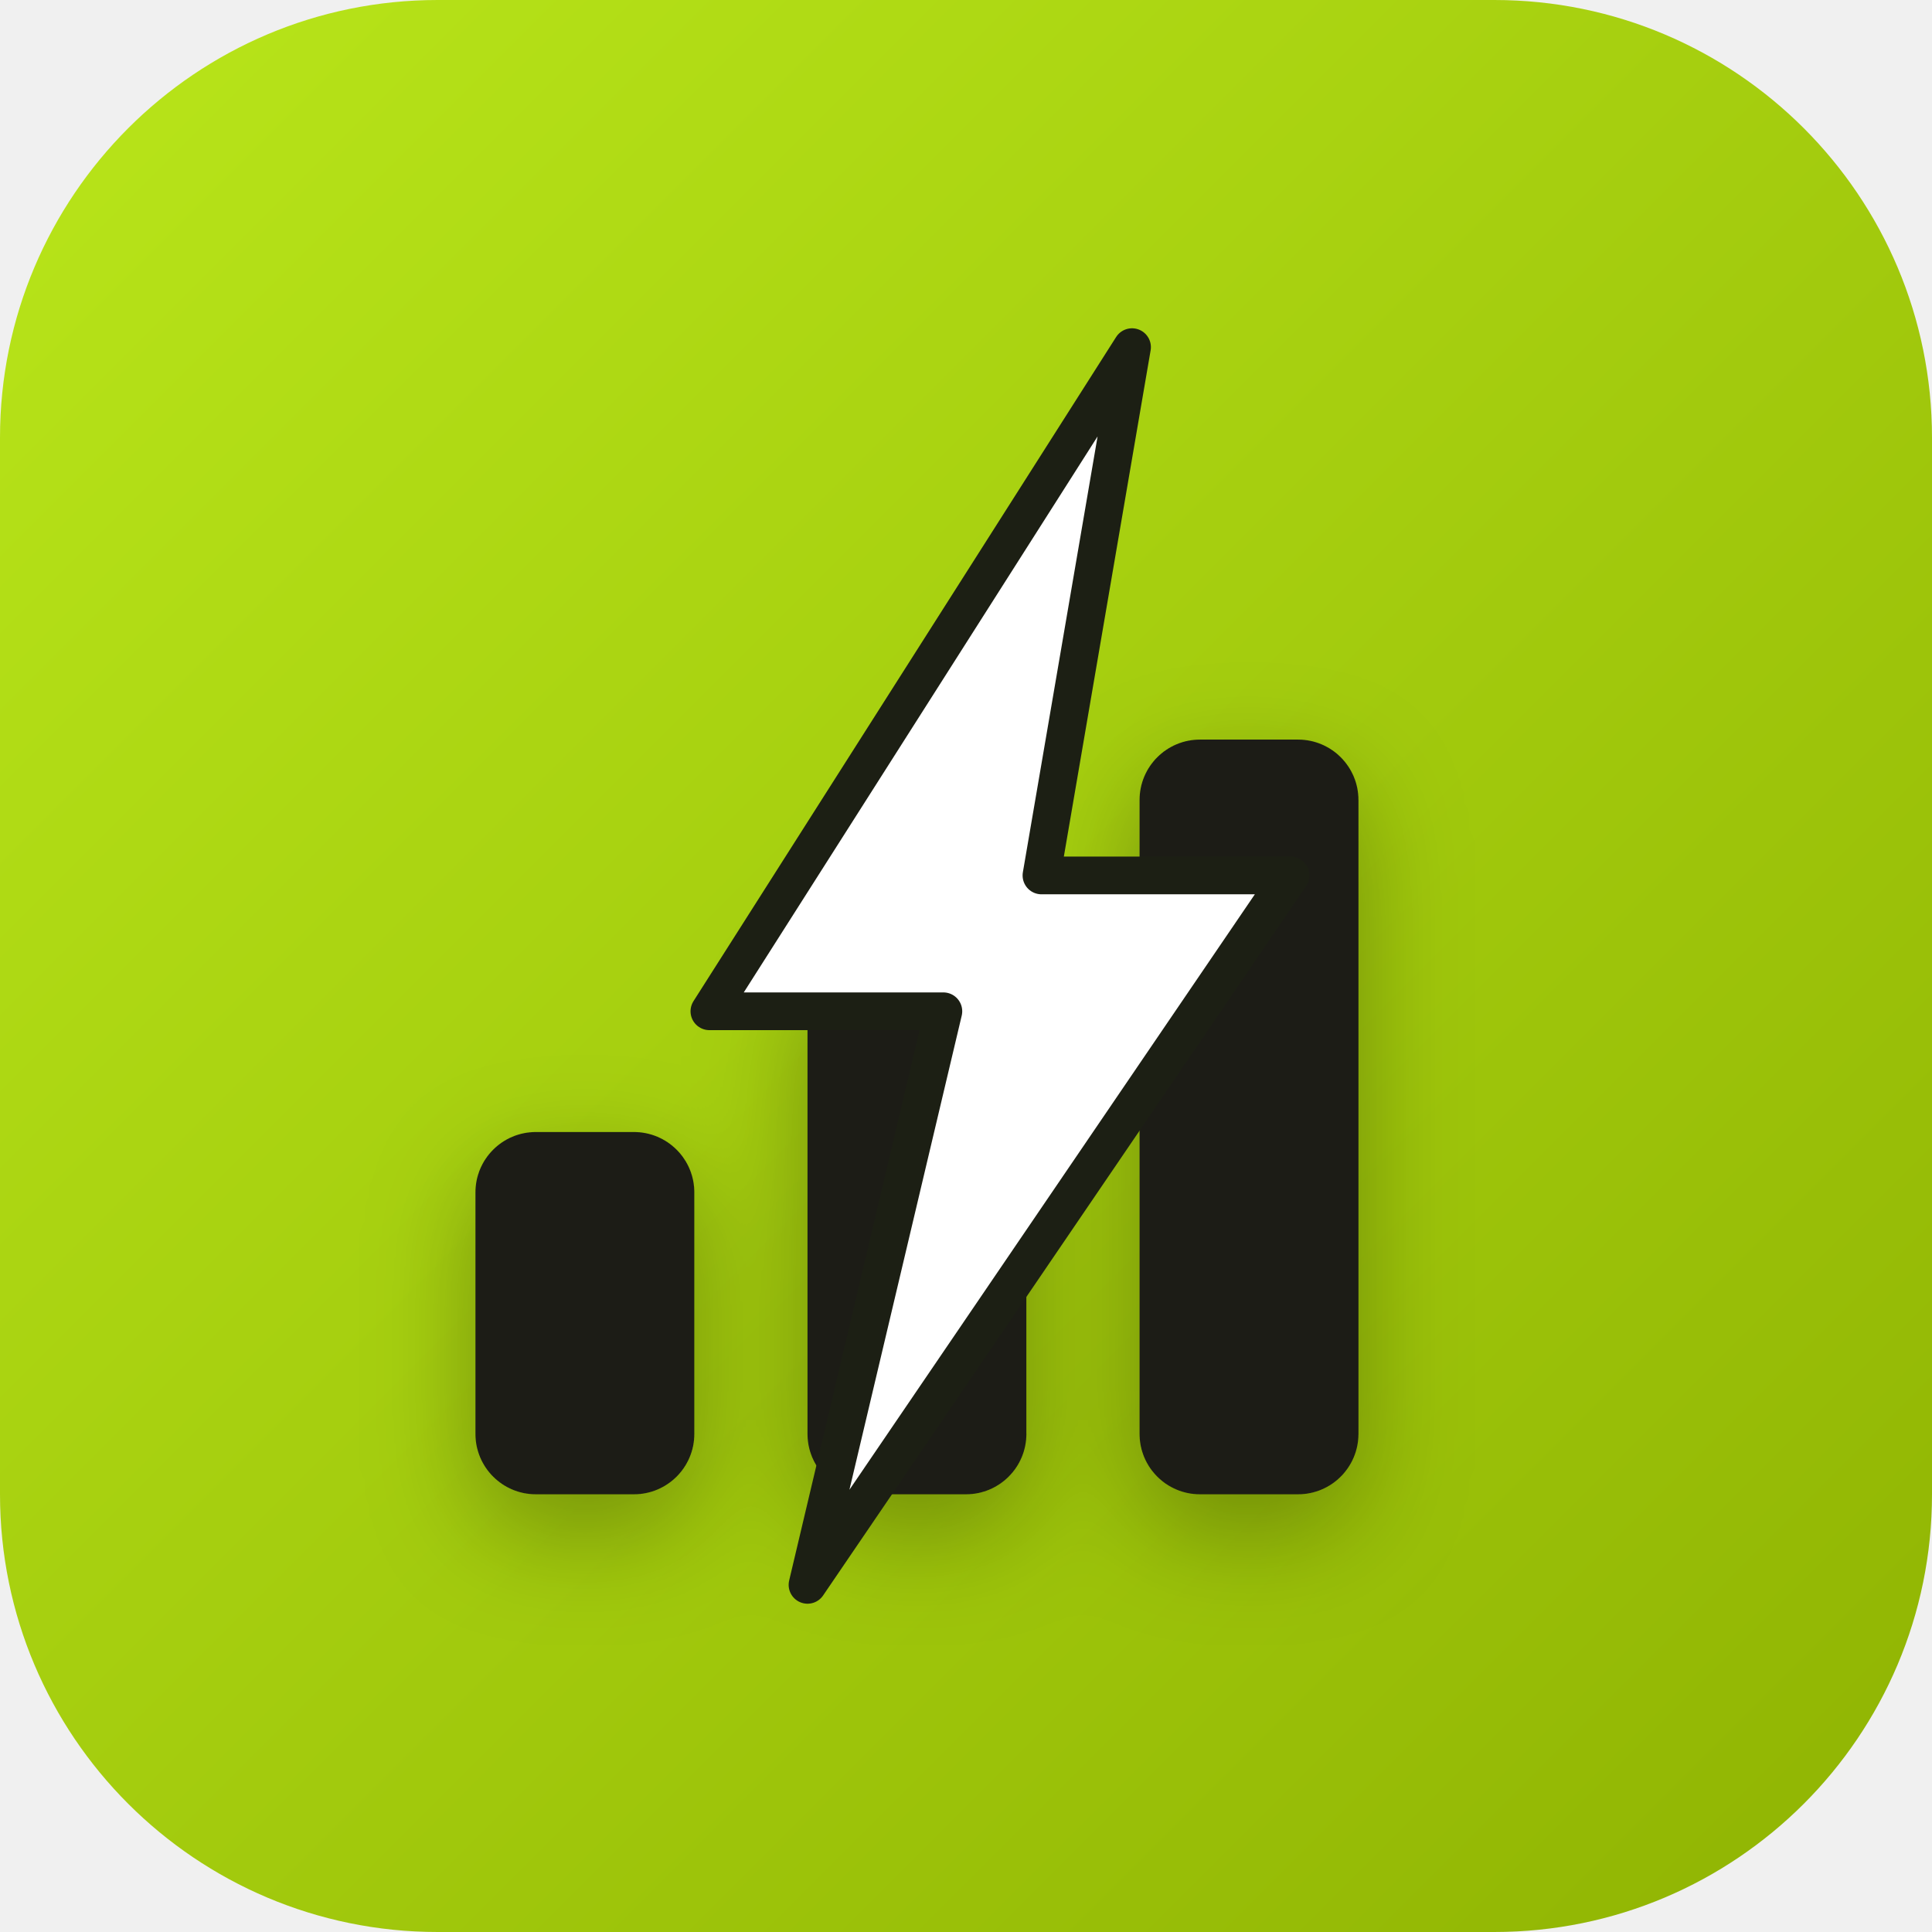
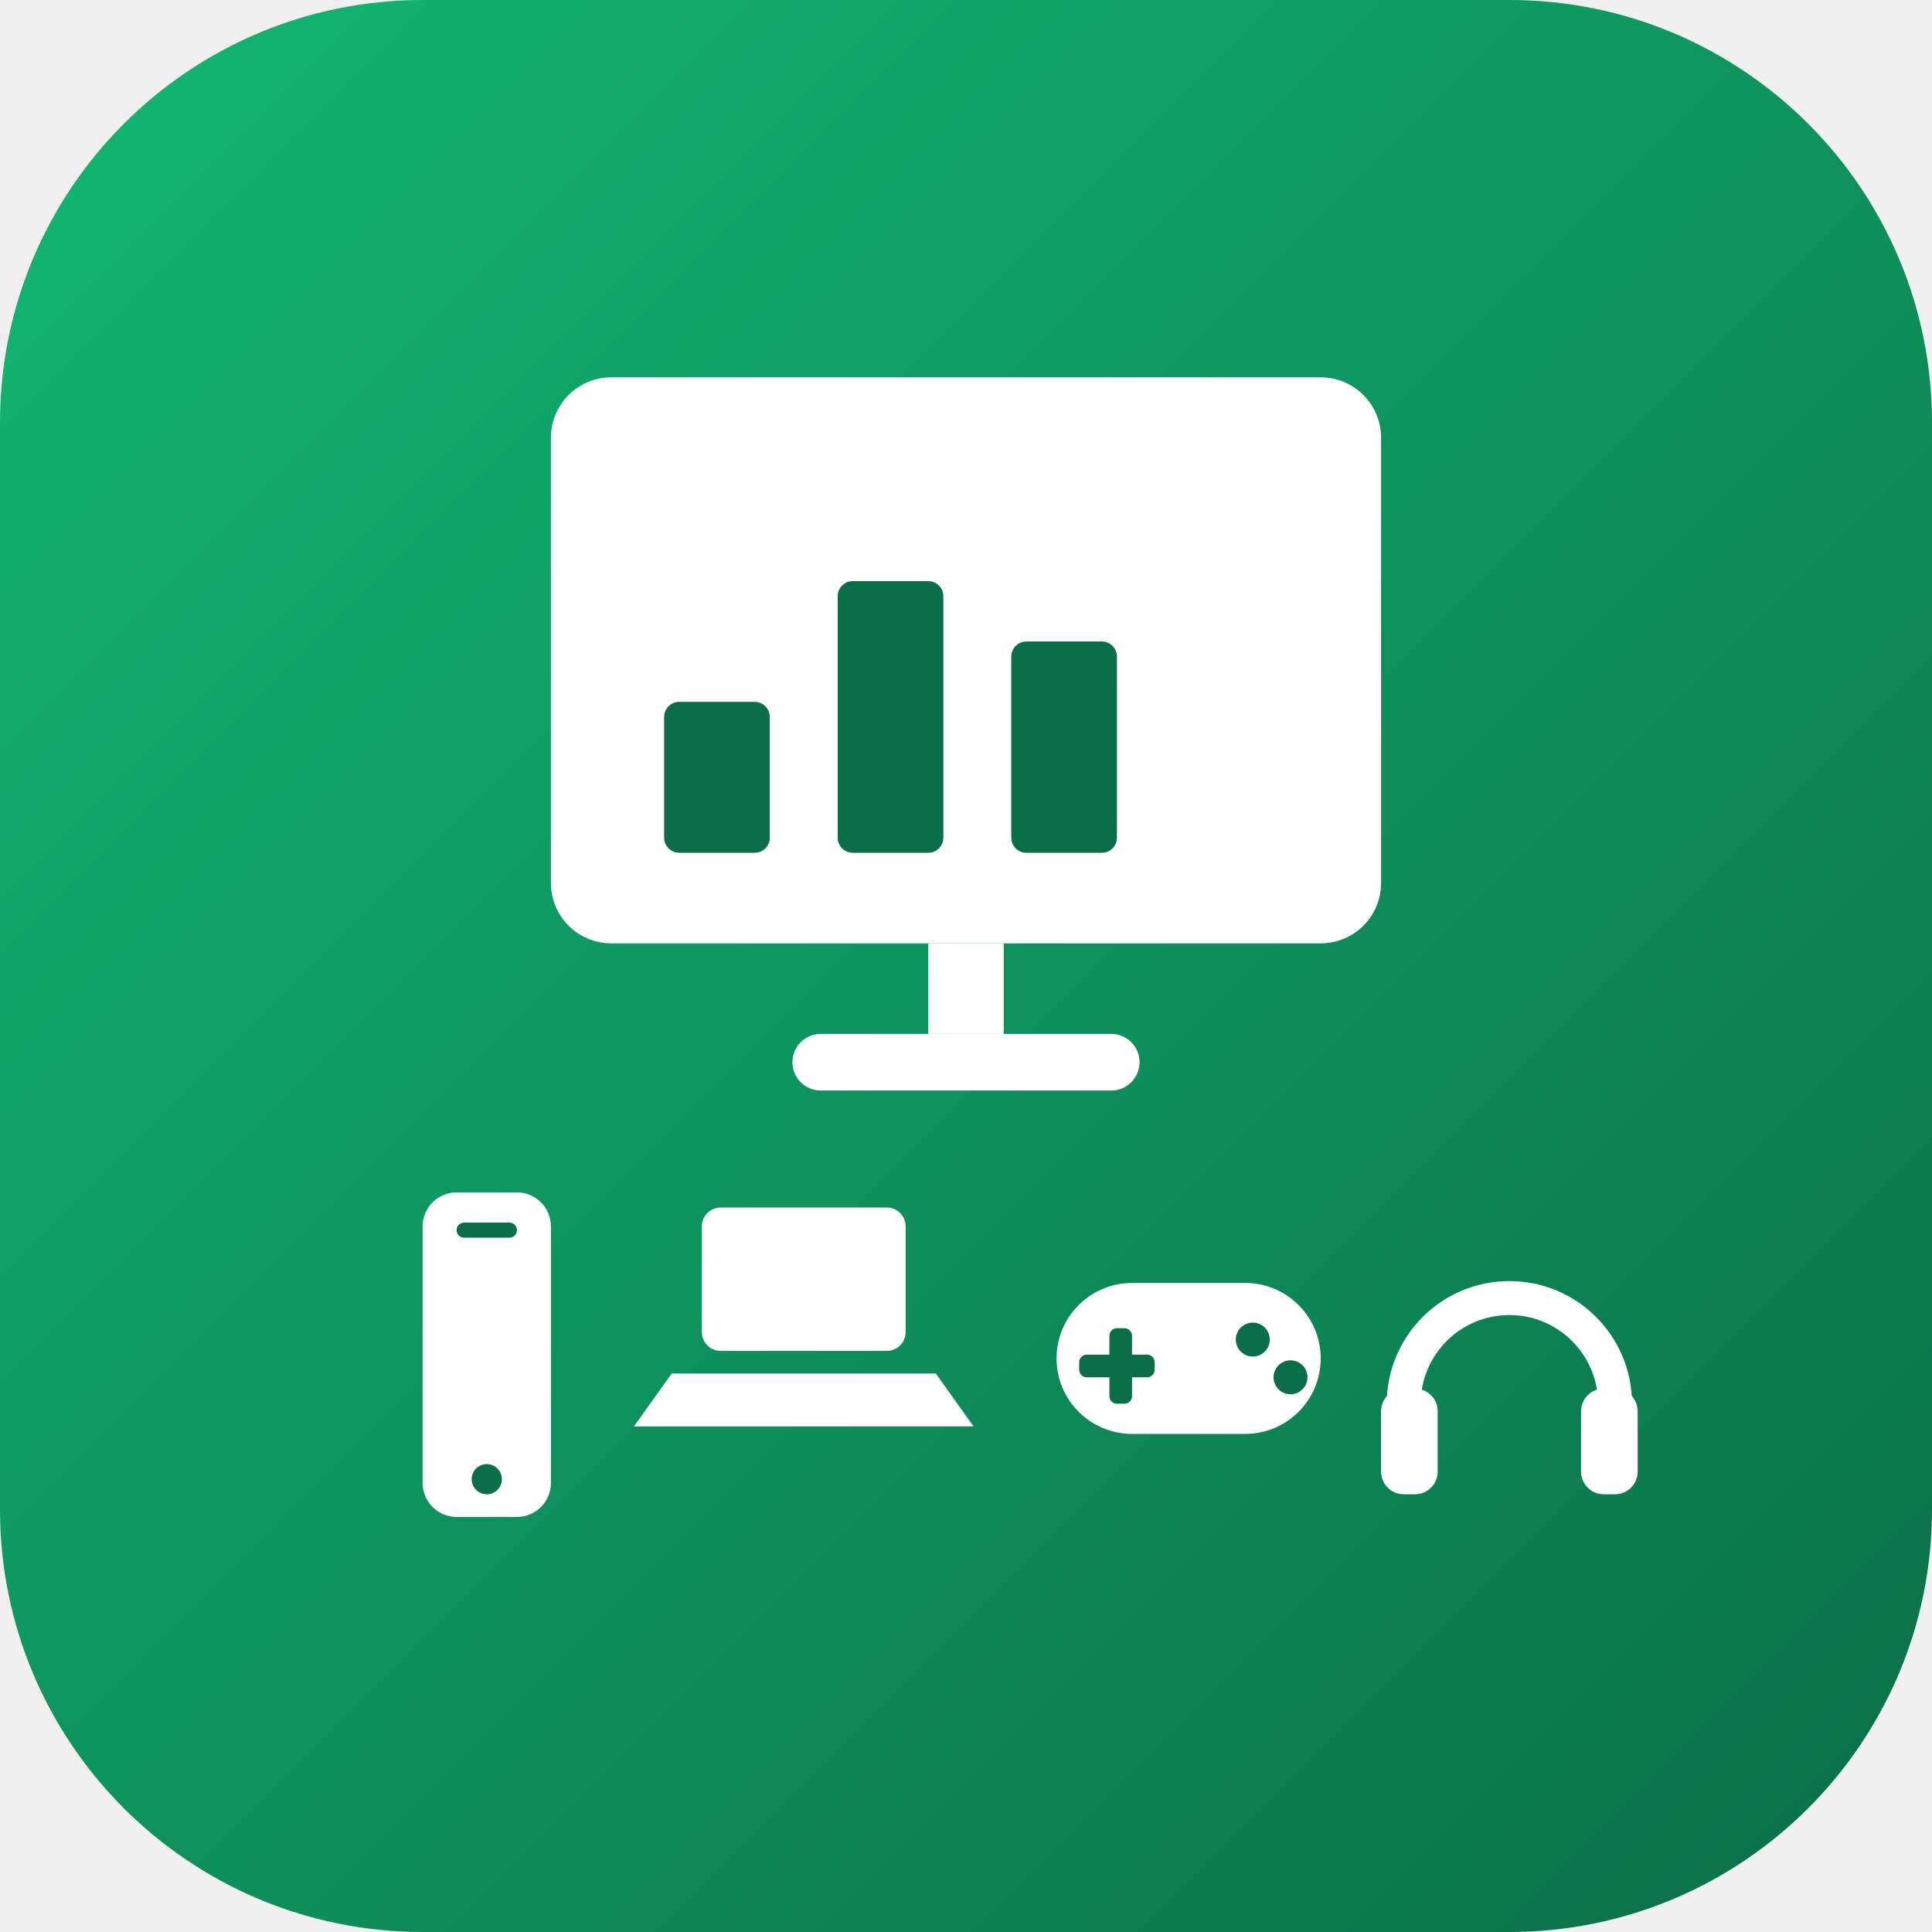
<svg xmlns="http://www.w3.org/2000/svg" width="512" height="512" viewBox="0 0 512 512">
  <defs>
-     <linearGradient id="bg" x1="0" y1="0" x2="1" y2="1">
-       <stop offset="0" stop-color="#b9e61a" />
-       <stop offset="1" stop-color="#8fb302" />
+     <linearGradient id="g" x1="0" y1="0" x2="1" y2="1">
+       <stop offset="0" stop-color="#12B873" />
+       <stop offset="1" stop-color="#0A6E48" />
    </linearGradient>
-     <filter id="sh" x="-20%" y="-20%" width="140%" height="140%">
-       <feDropShadow dx="0" dy="10" stdDeviation="14" flood-color="#000" flood-opacity="0.28" />
-     </filter>
  </defs>
-   <rect x="0" y="0" width="512" height="512" rx="116" fill="url(#bg)" />
-   <g filter="url(#sh)">
-     <rect x="126" y="300" width="58" height="96" rx="16" fill="#1c1f14" />
-     <rect x="214" y="250" width="58" height="146" rx="16" fill="#1c1f14" />
-     <rect x="302" y="196" width="58" height="200" rx="16" fill="#1c1f14" />
-   </g>
-   <path d="M300 92 L188 268 L250 268 L214 420 L342 232 L276 232 Z" fill="#ffffff" stroke="#1c1f14" stroke-width="10" stroke-linejoin="round" />
+   <rect width="512" height="512" rx="112" fill="url(#g)" />
+   <rect x="146" y="100" width="220" height="150" rx="16" fill="#fff" />
+   <rect x="246" y="250" width="20" height="24" fill="#fff" />
+   <rect x="210" y="274" width="92" height="15" rx="7.5" fill="#fff" />
+   <rect x="176" y="186" width="28" height="40" rx="4" fill="#0A6E48" />
+   <rect x="222" y="154" width="28" height="72" rx="4" fill="#0A6E48" />
+   <rect x="268" y="170" width="28" height="56" rx="4" fill="#0A6E48" />
+   <rect x="112" y="316" width="34" height="86" rx="9" fill="#fff" />
+   <rect x="121" y="324" width="16" height="4" rx="2" fill="#0A6E48" />
+   <circle cx="129" cy="392" r="4" fill="#0A6E48" />
+   <rect x="186" y="320" width="54" height="38" rx="5" fill="#fff" />
+   <polygon points="178,364 248,364 258,378 168,378" fill="#fff" />
+   <rect x="280" y="340" width="70" height="40" rx="20" fill="#fff" />
+   <rect x="294" y="352" width="6" height="20" rx="2" fill="#0A6E48" />
+   <rect x="286" y="359" width="20" height="6" rx="2" fill="#0A6E48" />
+   <circle cx="332" cy="355" r="4.5" fill="#0A6E48" />
+   <circle cx="342" cy="365" r="4.5" fill="#0A6E48" />
+   <path d="M372 372 a28 28 0 0 1 56 0" fill="none" stroke="#fff" stroke-width="9" stroke-linecap="round" />
+   <rect x="366" y="368" width="15" height="28" rx="6" fill="#fff" />
+   <rect x="419" y="368" width="15" height="28" rx="6" fill="#fff" />
</svg>
